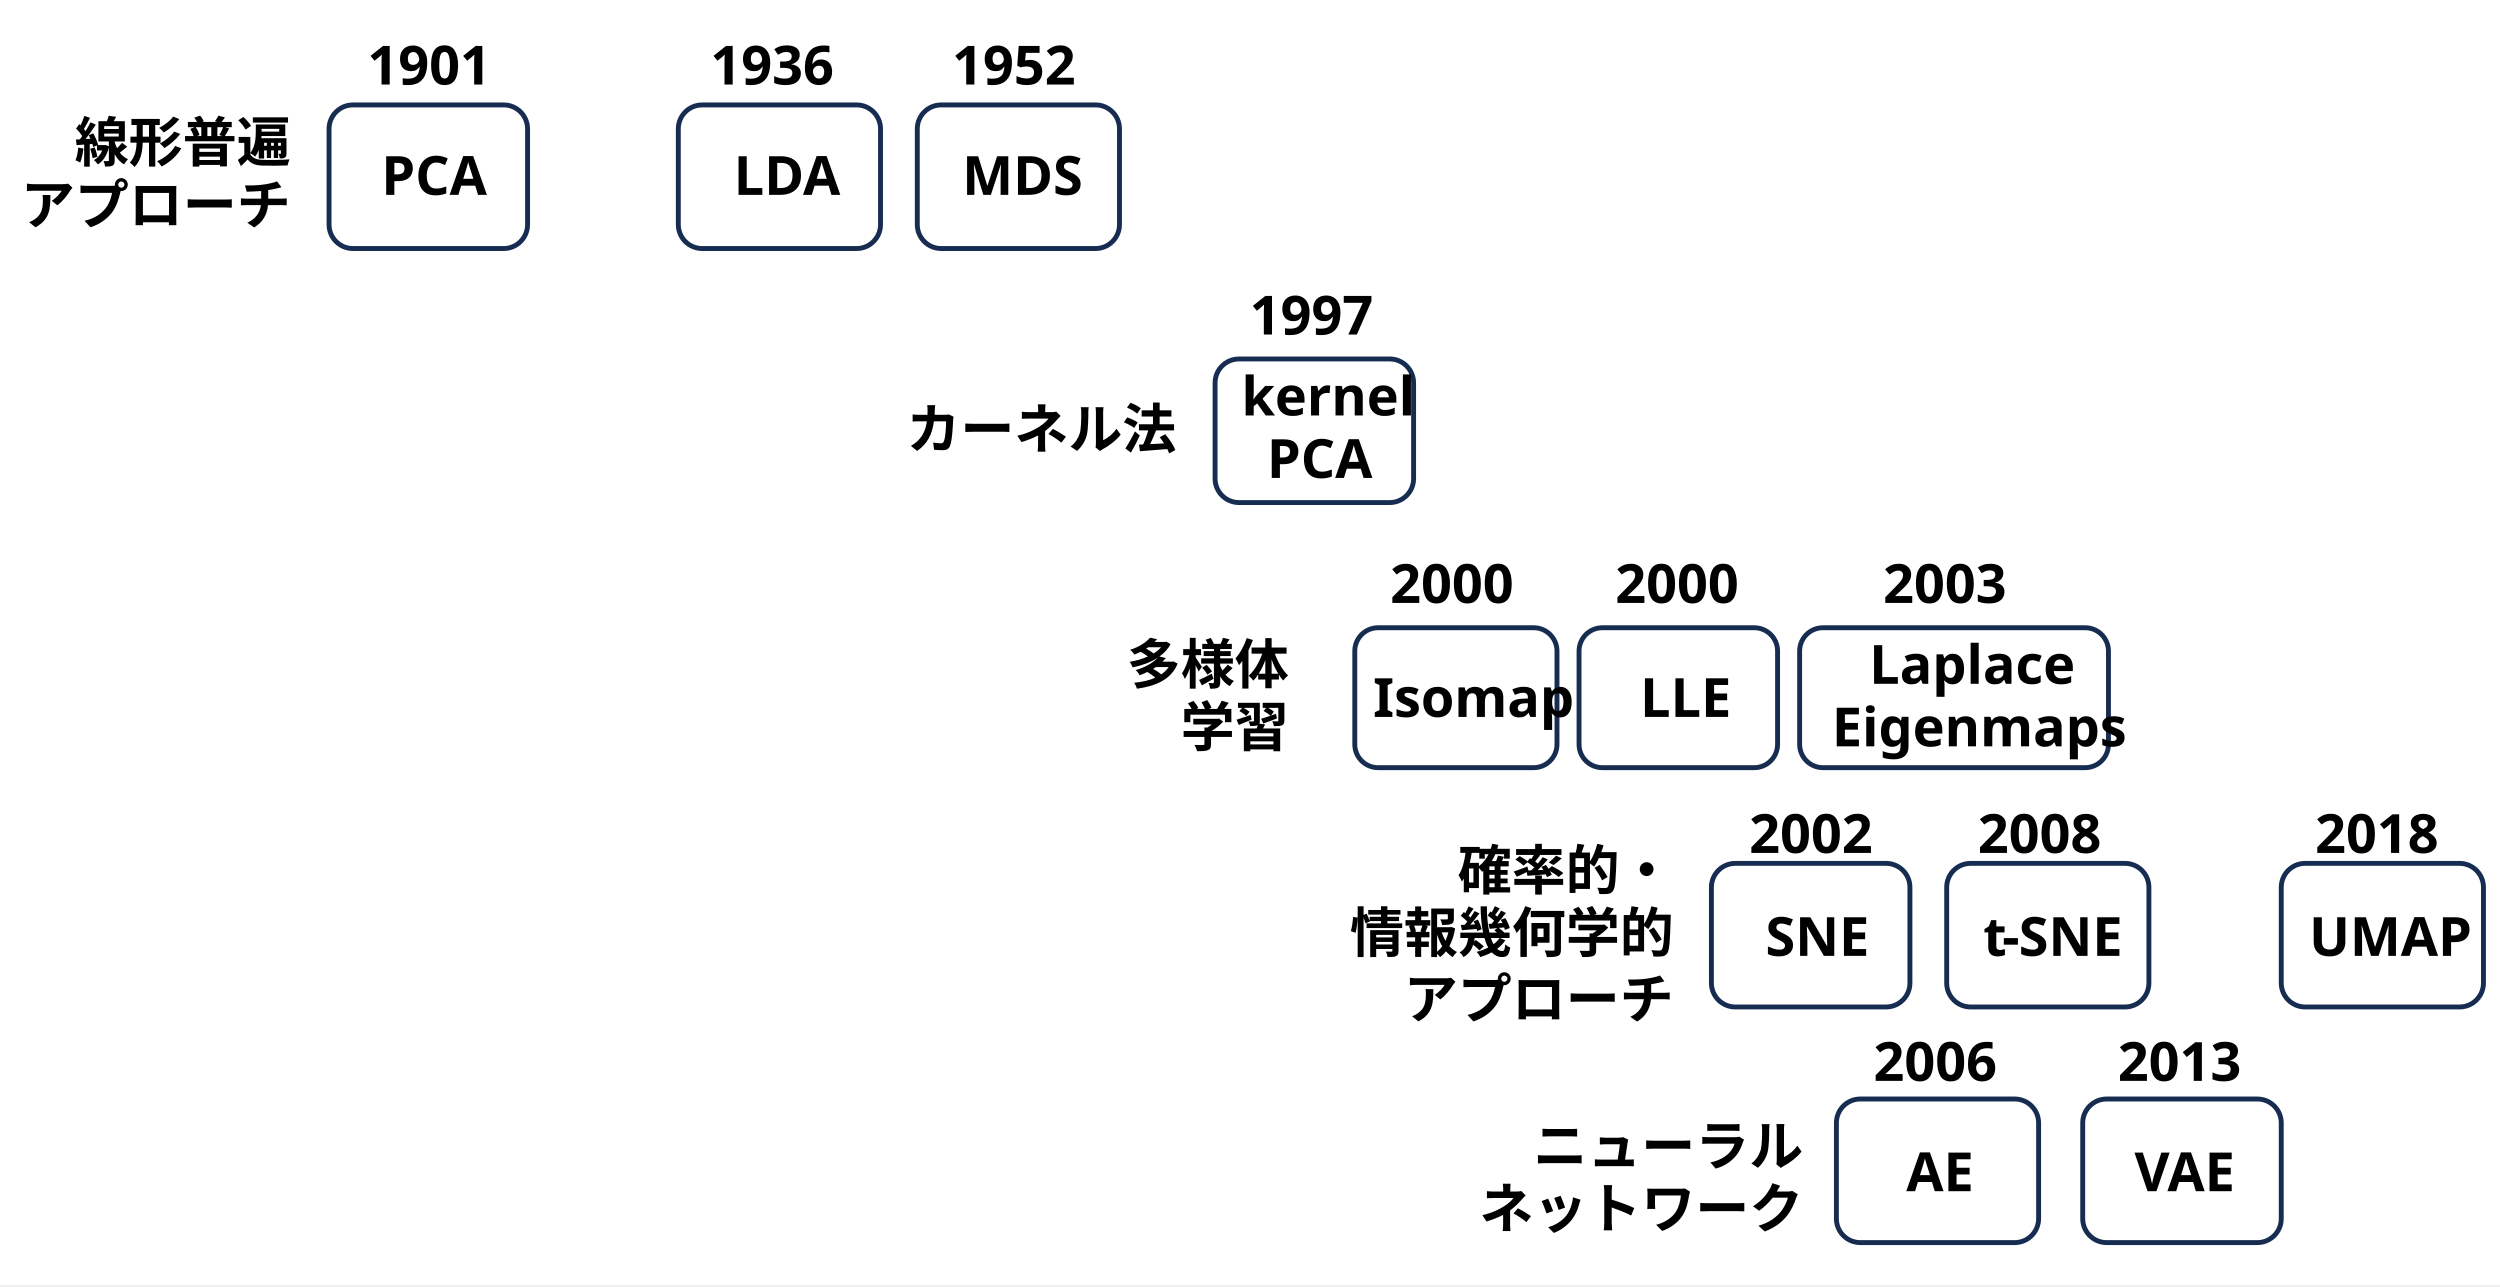
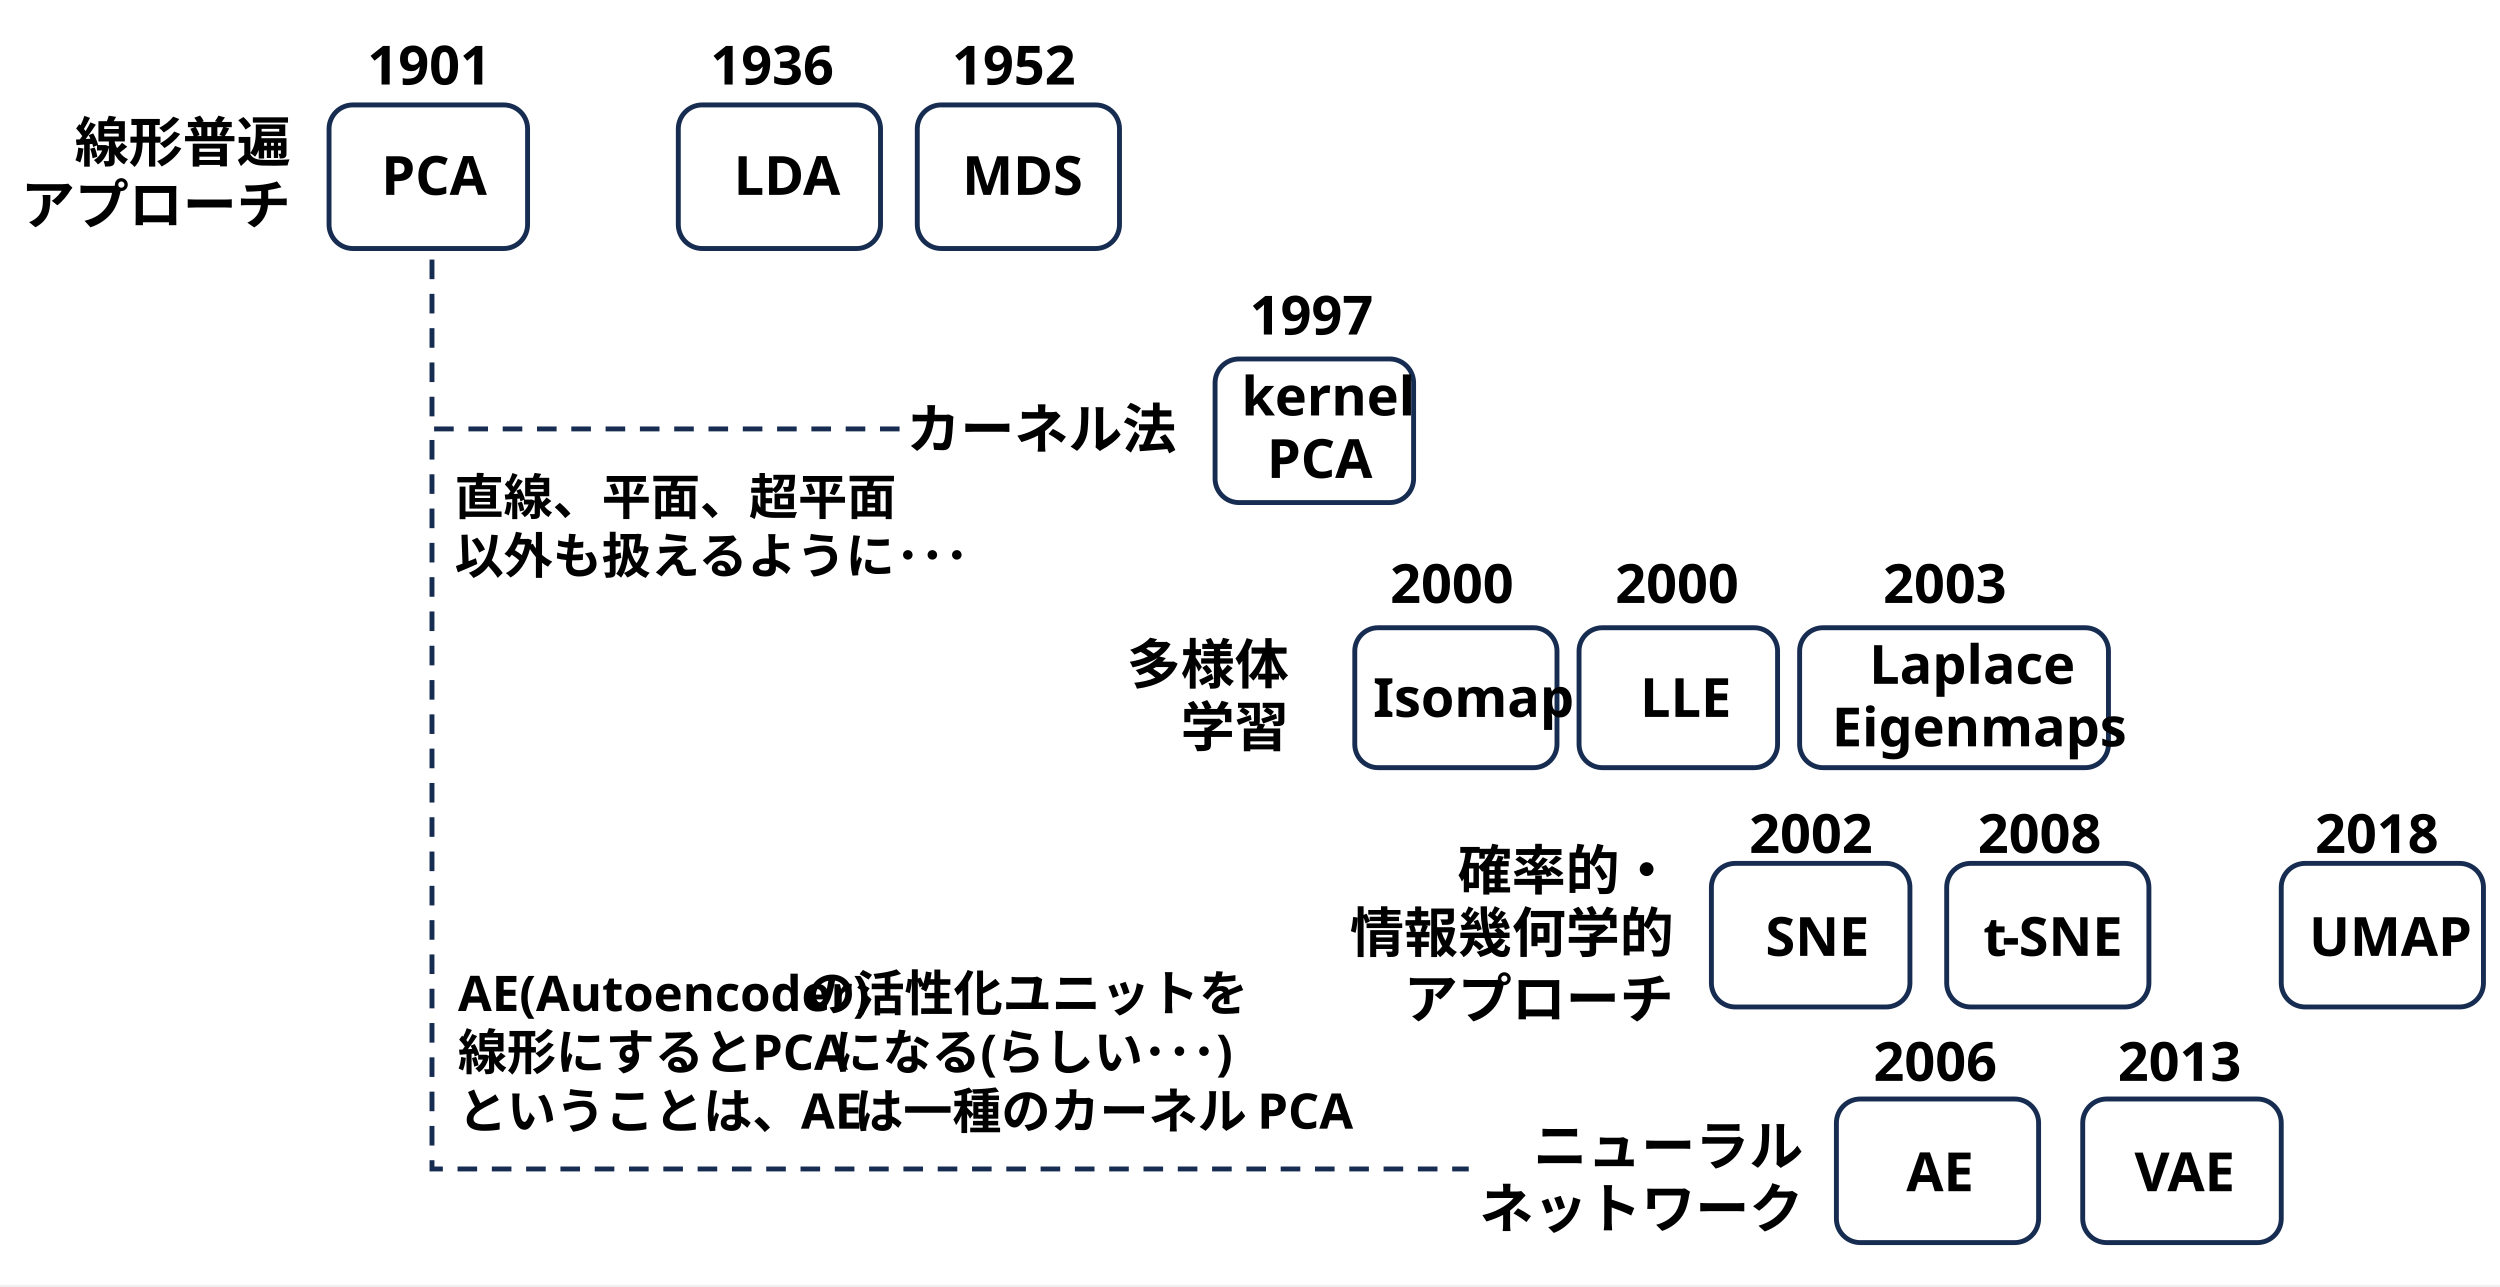
<svg xmlns="http://www.w3.org/2000/svg" width="680" height="350" overflow="hidden">
  <g>
    <rect x="0" y="0" width="680" height="349.504" fill="#FFFFFF" />
-     <path d="M89.5 35.051C89.5 31.456 92.41 28.541 96 28.541L137 28.541C140.59 28.541 143.5 31.456 143.5 35.051L143.5 61.088C143.5 64.683 140.59 67.598 137 67.598L96 67.598C92.41 67.598 89.5 64.683 89.5 61.088Z" stroke="#172C51" stroke-width="1.333" stroke-miterlimit="8" fill="none" fill-rule="evenodd" />
+     <path d="M89.5 35.051C89.5 31.456 92.41 28.541 96 28.541L137 28.541C140.59 28.541 143.5 31.456 143.5 35.051L143.5 61.088C143.5 64.683 140.59 67.597 137 67.597L96 67.597C92.41 67.597 89.5 64.683 89.5 61.088Z" stroke="#172C51" stroke-width="1.333" stroke-miterlimit="8" fill="none" fill-rule="evenodd" />
    <text font-family="Calibri,Calibri_MSFontService,sans-serif" font-weight="700" font-size="14.681" transform="matrix(1 0 0 1.00144 103.718 53)">PCA</text>
-     <path d="M184.5 35.051C184.5 31.456 187.41 28.541 191 28.541L233 28.541C236.59 28.541 239.5 31.456 239.5 35.051L239.5 61.088C239.5 64.683 236.59 67.598 233 67.598L191 67.598C187.41 67.598 184.5 64.683 184.5 61.088Z" stroke="#172C51" stroke-width="1.333" stroke-miterlimit="8" fill="none" fill-rule="evenodd" />
+     <path d="M184.5 35.051C184.5 31.456 187.41 28.541 191 28.541L233 28.541C236.59 28.541 239.5 31.456 239.5 35.051L239.5 61.088C239.5 64.683 236.59 67.597 233 67.597L191 67.597C187.41 67.597 184.5 64.683 184.5 61.088Z" stroke="#172C51" stroke-width="1.333" stroke-miterlimit="8" fill="none" fill-rule="evenodd" />
    <text font-family="Calibri,Calibri_MSFontService,sans-serif" font-weight="700" font-size="14.681" transform="matrix(1 0 0 1.00144 199.557 53)">LDA</text>
-     <path d="M249.5 35.051C249.5 31.456 252.41 28.541 256 28.541L298 28.541C301.59 28.541 304.5 31.456 304.5 35.051L304.5 61.088C304.5 64.683 301.59 67.598 298 67.598L256 67.598C252.41 67.598 249.5 64.683 249.5 61.088Z" stroke="#172C51" stroke-width="1.333" stroke-miterlimit="8" fill="none" fill-rule="evenodd" />
+     <path d="M249.5 35.051C249.5 31.456 252.41 28.541 256 28.541L298 28.541C301.59 28.541 304.5 31.456 304.5 35.051L304.5 61.088C304.5 64.683 301.59 67.597 298 67.597L256 67.597C252.41 67.597 249.5 64.683 249.5 61.088Z" stroke="#172C51" stroke-width="1.333" stroke-miterlimit="8" fill="none" fill-rule="evenodd" />
    <text font-family="Calibri,Calibri_MSFontService,sans-serif" font-weight="700" font-size="14.681" transform="matrix(1 0 0 1.00144 261.717 53)">MDS</text>
    <text font-family="Calibri,Calibri_MSFontService,sans-serif" font-weight="700" font-size="14.681" transform="matrix(1 0 0 1.00144 99.9359 23)">1901</text>
    <text font-family="Calibri,Calibri_MSFontService,sans-serif" font-weight="700" font-size="14.681" transform="matrix(1 0 0 1.00144 193.223 23)">1936</text>
    <text font-family="Calibri,Calibri_MSFontService,sans-serif" font-weight="700" font-size="14.681" transform="matrix(1 0 0 1.00144 258.969 23)">1952</text>
    <text font-family="Yu Gothic,Yu Gothic_MSFontService,sans-serif" font-weight="700" font-size="14.681" transform="matrix(1 0 0 1.00144 20.3303 44)">線形普遍</text>
    <text font-family="Yu Gothic,Yu Gothic_MSFontService,sans-serif" font-weight="700" font-size="14.681" transform="matrix(1 0 0 1.00144 5.67087 61)">アプローチ</text>
    <text font-family="Yu Gothic,Yu Gothic_MSFontService,sans-serif" font-weight="700" font-size="14.681" transform="matrix(1 0 0 1.00144 246.546 122)">カーネル法</text>
-     <path d="M330.5 104.15C330.5 100.555 333.41 97.641 337 97.641L378 97.641C381.59 97.641 384.5 100.555 384.5 104.15L384.5 130.188C384.5 133.783 381.59 136.697 378 136.697L337 136.697C333.41 136.697 330.5 133.783 330.5 130.188Z" stroke="#172C51" stroke-width="1.333" stroke-miterlimit="8" fill="none" fill-rule="evenodd" />
+     <path d="M330.5 104.15C330.5 100.555 333.41 97.641 337 97.641L378 97.641C381.59 97.641 384.5 100.555 384.5 104.15L384.5 130.187C384.5 133.783 381.59 136.697 378 136.697L337 136.697C333.41 136.697 330.5 133.783 330.5 130.187Z" stroke="#172C51" stroke-width="1.333" stroke-miterlimit="8" fill="none" fill-rule="evenodd" />
    <text font-family="Calibri,Calibri_MSFontService,sans-serif" font-weight="700" font-size="14.681" transform="matrix(1 0 0 1.00144 337.68 113)">kernel</text>
    <text font-family="Calibri,Calibri_MSFontService,sans-serif" font-weight="700" font-size="14.681" transform="matrix(1 0 0 1.00144 344.59 130)">PCA</text>
    <text font-family="Calibri,Calibri_MSFontService,sans-serif" font-weight="700" font-size="14.681" transform="matrix(1 0 0 1.00144 339.922 91)">1997</text>
    <path d="M368.5 177.089C368.5 173.586 371.336 170.746 374.833 170.746L417.167 170.746C420.664 170.746 423.5 173.586 423.5 177.089L423.5 202.458C423.5 205.961 420.664 208.801 417.167 208.801L374.833 208.801C371.336 208.801 368.5 205.961 368.5 202.458Z" stroke="#172C51" stroke-width="1.333" stroke-miterlimit="8" fill="none" fill-rule="evenodd" />
    <text font-family="Calibri,Calibri_MSFontService,sans-serif" font-weight="700" font-size="14.681" transform="matrix(1 0 0 1.00144 373.476 195)">Isomap</text>
    <text font-family="Yu Gothic,Yu Gothic_MSFontService,sans-serif" font-weight="700" font-size="14.681" transform="matrix(1 0 0 1.00144 306.49 186)">多様体</text>
    <text font-family="Yu Gothic,Yu Gothic_MSFontService,sans-serif" font-weight="700" font-size="14.681" transform="matrix(1 0 0 1.00144 321.149 203)">学習</text>
    <text font-family="Calibri,Calibri_MSFontService,sans-serif" font-weight="700" font-size="14.681" transform="matrix(1 0 0 1.00144 378.126 164)">2000</text>
    <path d="M429.5 177.089C429.5 173.586 432.336 170.746 435.833 170.746L477.167 170.746C480.664 170.746 483.5 173.586 483.5 177.089L483.5 202.458C483.5 205.961 480.664 208.801 477.167 208.801L435.833 208.801C432.336 208.801 429.5 205.961 429.5 202.458Z" stroke="#172C51" stroke-width="1.333" stroke-miterlimit="8" fill="none" fill-rule="evenodd" />
    <text font-family="Calibri,Calibri_MSFontService,sans-serif" font-weight="700" font-size="14.681" transform="matrix(1 0 0 1.00144 446.099 195)">LLE</text>
    <text font-family="Calibri,Calibri_MSFontService,sans-serif" font-weight="700" font-size="14.681" transform="matrix(1 0 0 1.00144 439.352 164)">2000</text>
    <path d="M489.5 177.089C489.5 173.586 492.336 170.746 495.833 170.746L567.167 170.746C570.664 170.746 573.5 173.586 573.5 177.089L573.5 202.458C573.5 205.961 570.664 208.801 567.167 208.801L495.833 208.801C492.336 208.801 489.5 205.961 489.5 202.458Z" stroke="#172C51" stroke-width="1.333" stroke-miterlimit="8" fill="none" fill-rule="evenodd" />
    <text font-family="Calibri,Calibri_MSFontService,sans-serif" font-weight="700" font-size="14.681" transform="matrix(1 0 0 1.00144 508.42 186)">Laplace</text>
    <text font-family="Calibri,Calibri_MSFontService,sans-serif" font-weight="700" font-size="14.681" transform="matrix(1 0 0 1.00144 498.265 203)">Eigenmaps</text>
    <text font-family="Calibri,Calibri_MSFontService,sans-serif" font-weight="700" font-size="14.681" transform="matrix(1 0 0 1.00144 512.206 164)">2003</text>
    <text font-family="Yu Gothic,Yu Gothic_MSFontService,sans-serif" font-weight="700" font-size="14.681" transform="matrix(1 0 0 1.00144 396.498 242)">確率的・</text>
    <text font-family="Yu Gothic,Yu Gothic_MSFontService,sans-serif" font-weight="700" font-size="14.681" transform="matrix(1 0 0 1.00144 367.179 259)">情報幾何学的</text>
    <text font-family="Yu Gothic,Yu Gothic_MSFontService,sans-serif" font-weight="700" font-size="14.681" transform="matrix(1 0 0 1.00144 381.838 277)">アプローチ</text>
-     <path d="M465.5 241.348C465.5 237.753 468.41 234.839 472 234.839L513 234.839C516.59 234.839 519.5 237.753 519.5 241.348L519.5 267.385C519.5 270.981 516.59 273.895 513 273.895L472 273.895C468.41 273.895 465.5 270.981 465.5 267.385Z" stroke="#172C51" stroke-width="1.333" stroke-miterlimit="8" fill="none" fill-rule="evenodd" />
+     <path d="M465.5 241.348C465.5 237.753 468.41 234.839 472 234.839L513 234.839C516.59 234.839 519.5 237.753 519.5 241.348L519.5 267.385C519.5 270.98 516.59 273.895 513 273.895L472 273.895C468.41 273.895 465.5 270.98 465.5 267.385Z" stroke="#172C51" stroke-width="1.333" stroke-miterlimit="8" fill="none" fill-rule="evenodd" />
    <text font-family="Calibri,Calibri_MSFontService,sans-serif" font-weight="700" font-size="14.681" transform="matrix(1 0 0 1.00144 480.202 260)">SNE</text>
    <path d="M529.5 241.348C529.5 237.753 532.41 234.839 536 234.839L578 234.839C581.59 234.839 584.5 237.753 584.5 241.348L584.5 267.385C584.5 270.98 581.59 273.895 578 273.895L536 273.895C532.41 273.895 529.5 270.98 529.5 267.385Z" stroke="#172C51" stroke-width="1.333" stroke-miterlimit="8" fill="none" fill-rule="evenodd" />
    <text font-family="Calibri,Calibri_MSFontService,sans-serif" font-weight="700" font-size="14.681" transform="matrix(1 0 0 1.00144 539.432 260)">t</text>
    <text font-family="Calibri,Calibri_MSFontService,sans-serif" font-weight="700" font-size="14.681" transform="matrix(1 0 0 1.00144 544.597 260)">-</text>
    <text font-family="Calibri,Calibri_MSFontService,sans-serif" font-weight="700" font-size="14.681" transform="matrix(1 0 0 1.00144 549.094 260)">SNE</text>
    <path d="M620.5 241.348C620.5 237.753 623.41 234.839 627 234.839L669 234.839C672.59 234.839 675.5 237.753 675.5 241.348L675.5 267.385C675.5 270.98 672.59 273.895 669 273.895L627 273.895C623.41 273.895 620.5 270.98 620.5 267.385Z" stroke="#172C51" stroke-width="1.333" stroke-miterlimit="8" fill="none" fill-rule="evenodd" />
    <text font-family="Calibri,Calibri_MSFontService,sans-serif" font-weight="700" font-size="14.681" transform="matrix(1 0 0 1.00144 628.074 260)">UMAP</text>
-     <path d="M499.5 305.441C499.5 301.845 502.41 298.931 506 298.931L548 298.931C551.59 298.931 554.5 301.845 554.5 305.441L554.5 331.478C554.5 335.073 551.59 337.987 548 337.987L506 337.987C502.41 337.987 499.5 335.073 499.5 331.478Z" stroke="#172C51" stroke-width="1.333" stroke-miterlimit="8" fill="none" fill-rule="evenodd" />
+     <path d="M499.5 305.44C499.5 301.845 502.41 298.931 506 298.931L548 298.931C551.59 298.931 554.5 301.845 554.5 305.44L554.5 331.478C554.5 335.073 551.59 337.987 548 337.987L506 337.987C502.41 337.987 499.5 335.073 499.5 331.478Z" stroke="#172C51" stroke-width="1.333" stroke-miterlimit="8" fill="none" fill-rule="evenodd" />
    <text font-family="Calibri,Calibri_MSFontService,sans-serif" font-weight="700" font-size="14.681" transform="matrix(1 0 0 1.00144 518.51 324)">AE</text>
    <path d="M566.5 305.441C566.5 301.845 569.41 298.931 573 298.931L614 298.931C617.59 298.931 620.5 301.845 620.5 305.441L620.5 331.478C620.5 335.073 617.59 337.987 614 337.987L573 337.987C569.41 337.987 566.5 335.073 566.5 331.478Z" stroke="#172C51" stroke-width="1.333" stroke-miterlimit="8" fill="none" fill-rule="evenodd" />
    <text font-family="Calibri,Calibri_MSFontService,sans-serif" font-weight="700" font-size="14.681" transform="matrix(1 0 0 1.00144 580.58 324)">VAE</text>
    <text font-family="Calibri,Calibri_MSFontService,sans-serif" font-weight="700" font-size="14.681" transform="matrix(1 0 0 1.00144 475.779 232)">2002</text>
    <text font-family="Calibri,Calibri_MSFontService,sans-serif" font-weight="700" font-size="14.681" transform="matrix(1 0 0 1.00144 537.971 232)">2008</text>
    <text font-family="Calibri,Calibri_MSFontService,sans-serif" font-weight="700" font-size="14.681" transform="matrix(1 0 0 1.00144 629.71 232)">2018</text>
    <text font-family="Calibri,Calibri_MSFontService,sans-serif" font-weight="700" font-size="14.681" transform="matrix(1 0 0 1.00144 509.591 294)">2006</text>
    <text font-family="Calibri,Calibri_MSFontService,sans-serif" font-weight="700" font-size="14.681" transform="matrix(1 0 0 1.00144 576.047 294)">2013</text>
    <text font-family="Yu Gothic,Yu Gothic_MSFontService,sans-serif" font-weight="700" font-size="14.681" transform="matrix(1 0 0 1.00144 417.056 317)">ニューラル</text>
    <text font-family="Yu Gothic,Yu Gothic_MSFontService,sans-serif" font-weight="700" font-size="14.681" transform="matrix(1 0 0 1.00144 402.396 334)">ネットワーク</text>
+     <path d="M117.5 70.602 117.5 116.668 245.5 116.668" stroke="#172C51" stroke-width="1.333" stroke-miterlimit="8" stroke-dasharray="5.331 3.998" fill="none" fill-rule="evenodd" />
+     <path d="M117.5 119.673 117.5 317.958 399.5 317.958" stroke="#172C51" stroke-width="1.333" stroke-miterlimit="8" stroke-dasharray="5.331 3.998" fill="none" fill-rule="evenodd" />
+     <text font-family="Calibri,Calibri_MSFontService,sans-serif" font-weight="700" font-size="13.346" transform="matrix(1 0 0 1.00144 124.566 275)">AE(Autoencoder)</text>
+     <text font-family="Yu Gothic,Yu Gothic_MSFontService,sans-serif" font-weight="700" font-size="13.346" transform="matrix(1 0 0 1.00144 219.353 275)">の活性化ユニットを</text>
+     <text font-family="Yu Gothic,Yu Gothic_MSFontService,sans-serif" font-weight="700" font-size="13.346" transform="matrix(1 0 0 1.00144 124.566 291)">線形にすると</text>
+     <text font-family="Calibri,Calibri_MSFontService,sans-serif" font-weight="700" font-size="13.346" transform="matrix(1 0 0 1.00144 204.527 291)">PCA</text>
+     <text font-family="Yu Gothic,Yu Gothic_MSFontService,sans-serif" font-weight="700" font-size="13.346" transform="matrix(1 0 0 1.00144 226.683 291)">になる</text>
+     <text font-family="Calibri,Calibri_MSFontService,sans-serif" font-weight="700" font-size="13.346" transform="matrix(1 0 0 1.00144 266.663 291)">(</text>
+     <text font-family="Yu Gothic,Yu Gothic_MSFontService,sans-serif" font-weight="700" font-size="13.346" transform="matrix(1 0 0 1.00144 270.828 291)">らしい</text>
+     <text font-family="Yu Gothic,Yu Gothic_MSFontService,sans-serif" font-weight="700" font-size="13.346" transform="matrix(1 0 0 1.00144 310.808 291)">･･･</text>
+     <text font-family="Calibri,Calibri_MSFontService,sans-serif" font-weight="700" font-size="13.346" transform="matrix(1 0 0 1.00144 330.799 291)">)</text>
+     <text font-family="Yu Gothic,Yu Gothic_MSFontService,sans-serif" font-weight="700" font-size="13.346" transform="matrix(1 0 0 1.00144 124.566 307)">と</text>
+     <text font-family="Yu Gothic,Yu Gothic_MSFontService,sans-serif" font-weight="700" font-size="13.346" transform="matrix(1 0 0 1.00144 137.893 307)">いうことは、</text>
+     <text font-family="Calibri,Calibri_MSFontService,sans-serif" font-weight="700" font-size="13.346" transform="matrix(1 0 0 1.00144 217.854 307)">AE</text>
+     <text font-family="Yu Gothic,Yu Gothic_MSFontService,sans-serif" font-weight="700" font-size="13.346" transform="matrix(1 0 0 1.00144 232.347 307)">は一種のカーネル</text>
+     <text font-family="Calibri,Calibri_MSFontService,sans-serif" font-weight="700" font-size="13.346" transform="matrix(1 0 0 1.00144 341.96 307)">PCA</text>
+     <text font-family="Yu Gothic,Yu Gothic_MSFontService,sans-serif" font-weight="700" font-size="13.346" transform="matrix(1 0 0 1.00144 123.656 140)">直線、平面、超平面</text>
+     <text font-family="Yu Gothic,Yu Gothic_MSFontService,sans-serif" font-weight="700" font-size="13.346" transform="matrix(1 0 0 1.00144 123.656 156)">以外も扱えるように</text>
+     <text font-family="Yu Gothic,Yu Gothic_MSFontService,sans-serif" font-weight="700" font-size="13.346" transform="matrix(1 0 0 1.00144 243.597 156)">･･</text>
+     <text font-family="Yu Gothic,Yu Gothic_MSFontService,sans-serif" font-weight="700" font-size="13.346" transform="matrix(1 0 0 1.00144 256.924 156)">･</text>
  </g>
</svg>
